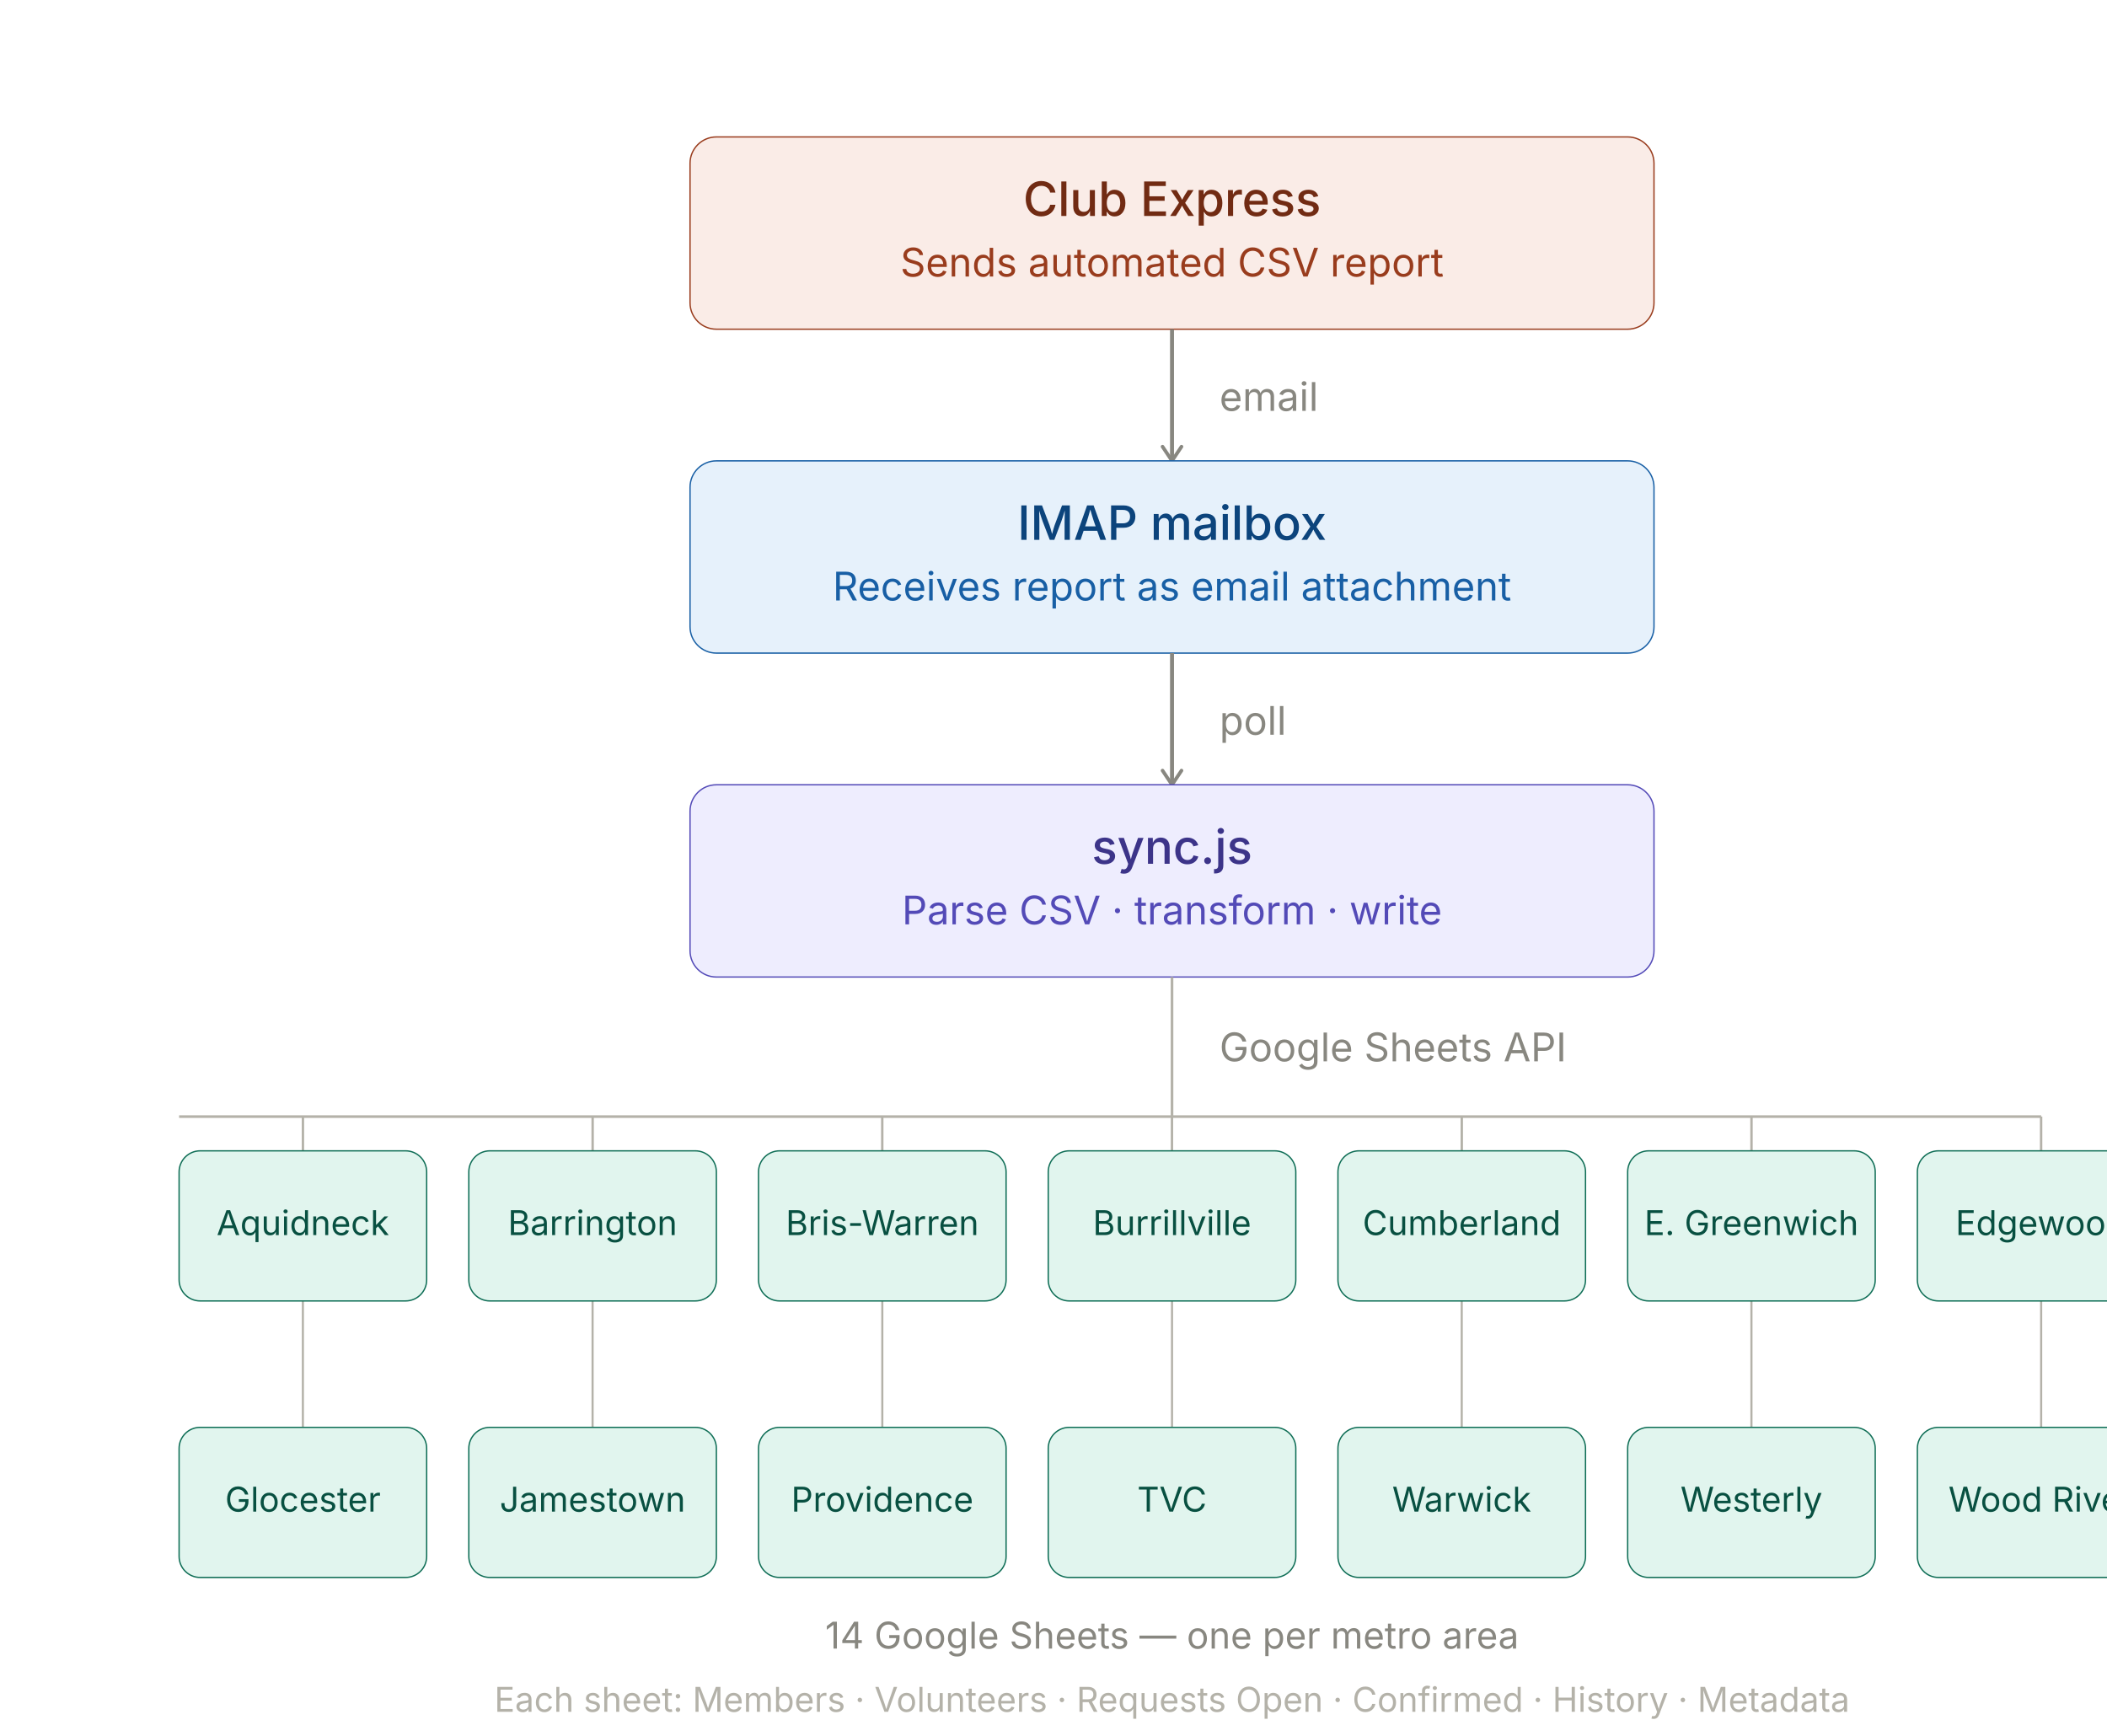
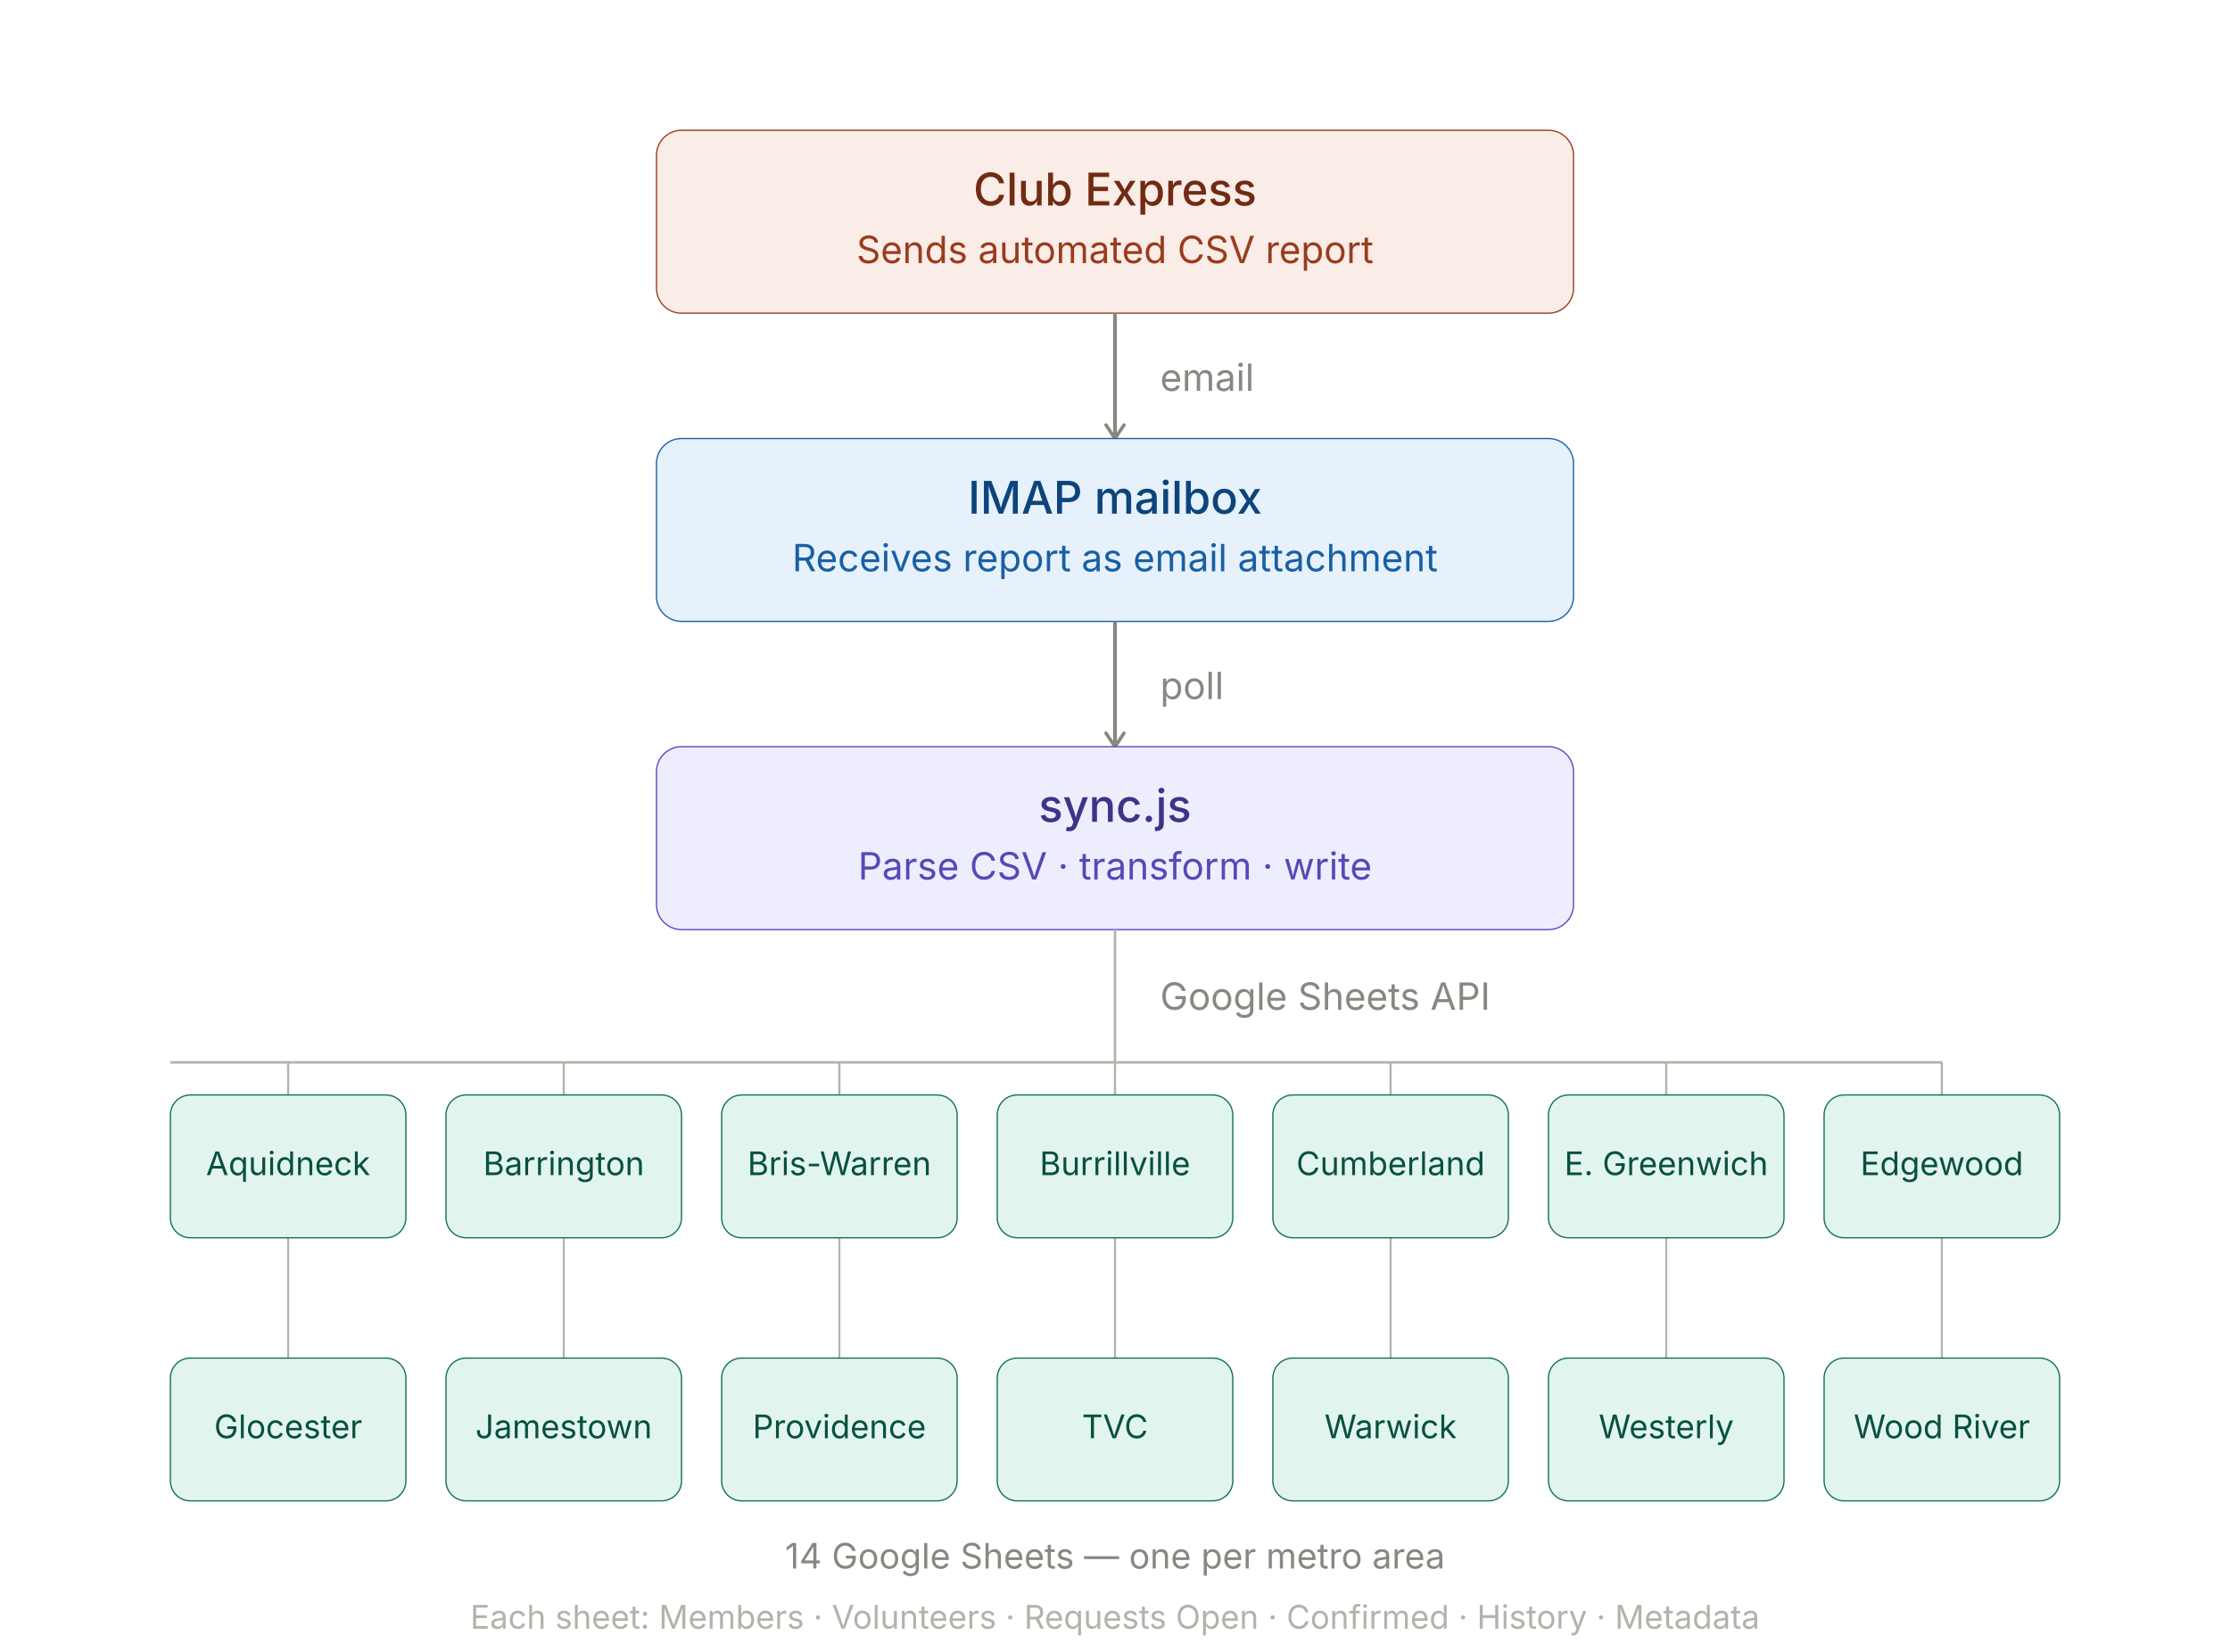
- <svg xmlns="http://www.w3.org/2000/svg" width="700" viewBox="0 0 800 659" font-family="ui-sans-serif, system-ui, -apple-system, sans-serif">
+ <svg xmlns="http://www.w3.org/2000/svg" width="890" viewBox="0 0 890 659" font-family="ui-sans-serif, system-ui, -apple-system, sans-serif">
  <defs>
    <marker id="arrow" viewBox="0 0 10 10" refX="8" refY="5" markerWidth="6" markerHeight="6" orient="auto-start-reverse">
      <path d="M2 1L8 5L2 9" fill="none" stroke="#888780" stroke-width="1.5" stroke-linecap="round" stroke-linejoin="round" />
    </marker>
  </defs>
  <rect x="262" y="52" width="366" height="73" rx="10" fill="#FAECE7" stroke="#993C1D" stroke-width="0.5" />
  <text x="445" y="82" text-anchor="middle" font-size="18" font-weight="500" fill="#712B13">Club Express</text>
  <text x="445" y="105" text-anchor="middle" font-size="15" fill="#993C1D">Sends automated CSV report</text>
  <line x1="445" y1="125" x2="445" y2="175" stroke="#888780" stroke-width="1.5" marker-end="url(#arrow)" />
  <text x="463" y="156" font-size="15" fill="#888780">email</text>
  <rect x="262" y="175" width="366" height="73" rx="10" fill="#E6F1FB" stroke="#185FA5" stroke-width="0.5" />
  <text x="445" y="205" text-anchor="middle" font-size="18" font-weight="500" fill="#0C447C">IMAP mailbox</text>
  <text x="445" y="228" text-anchor="middle" font-size="15" fill="#185FA5">Receives report as email attachment</text>
  <line x1="445" y1="248" x2="445" y2="298" stroke="#888780" stroke-width="1.5" marker-end="url(#arrow)" />
  <text x="463" y="279" font-size="15" fill="#888780">poll</text>
  <rect x="262" y="298" width="366" height="73" rx="10" fill="#EEEDFE" stroke="#534AB7" stroke-width="0.5" />
  <text x="445" y="328" text-anchor="middle" font-size="18" font-weight="500" fill="#3C3489">sync.js</text>
  <text x="445" y="351" text-anchor="middle" font-size="15" fill="#534AB7">Parse CSV · transform · write</text>
  <line x1="445" y1="371" x2="445" y2="424" stroke="#B4B2A9" stroke-width="1" />
  <text x="463" y="403" font-size="15" fill="#888780">Google Sheets API</text>
  <line x1="68" y1="424" x2="775" y2="424" stroke="#B4B2A9" stroke-width="1" />
  <line x1="115" y1="424" x2="115" y2="437" stroke="#B4B2A9" stroke-width="0.8" />
  <line x1="225" y1="424" x2="225" y2="437" stroke="#B4B2A9" stroke-width="0.8" />
  <line x1="335" y1="424" x2="335" y2="437" stroke="#B4B2A9" stroke-width="0.8" />
  <line x1="445" y1="424" x2="445" y2="437" stroke="#B4B2A9" stroke-width="0.8" />
  <line x1="555" y1="424" x2="555" y2="437" stroke="#B4B2A9" stroke-width="0.8" />
  <line x1="665" y1="424" x2="665" y2="437" stroke="#B4B2A9" stroke-width="0.8" />
  <line x1="775" y1="424" x2="775" y2="437" stroke="#B4B2A9" stroke-width="0.8" />
  <line x1="115" y1="424" x2="115" y2="542" stroke="#B4B2A9" stroke-width="0.8" />
  <line x1="225" y1="424" x2="225" y2="542" stroke="#B4B2A9" stroke-width="0.8" />
  <line x1="335" y1="424" x2="335" y2="542" stroke="#B4B2A9" stroke-width="0.8" />
  <line x1="445" y1="424" x2="445" y2="542" stroke="#B4B2A9" stroke-width="0.8" />
  <line x1="555" y1="424" x2="555" y2="542" stroke="#B4B2A9" stroke-width="0.8" />
  <line x1="665" y1="424" x2="665" y2="542" stroke="#B4B2A9" stroke-width="0.8" />
  <line x1="775" y1="424" x2="775" y2="542" stroke="#B4B2A9" stroke-width="0.8" />
  <rect x="68" y="437" width="94" height="57" rx="8" fill="#E1F5EE" stroke="#0F6E56" stroke-width="0.5" />
  <text x="115" y="469" text-anchor="middle" font-size="13" fill="#085041">Aquidneck</text>
  <rect x="178" y="437" width="94" height="57" rx="8" fill="#E1F5EE" stroke="#0F6E56" stroke-width="0.5" />
  <text x="225" y="469" text-anchor="middle" font-size="13" fill="#085041">Barrington</text>
  <rect x="288" y="437" width="94" height="57" rx="8" fill="#E1F5EE" stroke="#0F6E56" stroke-width="0.5" />
  <text x="335" y="469" text-anchor="middle" font-size="13" fill="#085041">Bris-Warren</text>
  <rect x="398" y="437" width="94" height="57" rx="8" fill="#E1F5EE" stroke="#0F6E56" stroke-width="0.5" />
  <text x="445" y="469" text-anchor="middle" font-size="13" fill="#085041">Burrillville</text>
  <rect x="508" y="437" width="94" height="57" rx="8" fill="#E1F5EE" stroke="#0F6E56" stroke-width="0.5" />
  <text x="555" y="469" text-anchor="middle" font-size="13" fill="#085041">Cumberland</text>
  <rect x="618" y="437" width="94" height="57" rx="8" fill="#E1F5EE" stroke="#0F6E56" stroke-width="0.5" />
  <text x="665" y="469" text-anchor="middle" font-size="13" fill="#085041">E. Greenwich</text>
  <rect x="728" y="437" width="94" height="57" rx="8" fill="#E1F5EE" stroke="#0F6E56" stroke-width="0.5" />
  <text x="775" y="469" text-anchor="middle" font-size="13" fill="#085041">Edgewood</text>
  <rect x="68" y="542" width="94" height="57" rx="8" fill="#E1F5EE" stroke="#0F6E56" stroke-width="0.5" />
  <text x="115" y="574" text-anchor="middle" font-size="13" fill="#085041">Glocester</text>
  <rect x="178" y="542" width="94" height="57" rx="8" fill="#E1F5EE" stroke="#0F6E56" stroke-width="0.5" />
  <text x="225" y="574" text-anchor="middle" font-size="13" fill="#085041">Jamestown</text>
  <rect x="288" y="542" width="94" height="57" rx="8" fill="#E1F5EE" stroke="#0F6E56" stroke-width="0.5" />
  <text x="335" y="574" text-anchor="middle" font-size="13" fill="#085041">Providence</text>
  <rect x="398" y="542" width="94" height="57" rx="8" fill="#E1F5EE" stroke="#0F6E56" stroke-width="0.5" />
  <text x="445" y="574" text-anchor="middle" font-size="13" fill="#085041">TVC</text>
  <rect x="508" y="542" width="94" height="57" rx="8" fill="#E1F5EE" stroke="#0F6E56" stroke-width="0.5" />
  <text x="555" y="574" text-anchor="middle" font-size="13" fill="#085041">Warwick</text>
  <rect x="618" y="542" width="94" height="57" rx="8" fill="#E1F5EE" stroke="#0F6E56" stroke-width="0.5" />
  <text x="665" y="574" text-anchor="middle" font-size="13" fill="#085041">Westerly</text>
  <rect x="728" y="542" width="94" height="57" rx="8" fill="#E1F5EE" stroke="#0F6E56" stroke-width="0.5" />
  <text x="775" y="574" text-anchor="middle" font-size="13" fill="#085041">Wood River</text>
  <text x="445" y="626" text-anchor="middle" font-size="14" fill="#888780">14 Google Sheets — one per metro area</text>
  <text x="445" y="650" text-anchor="middle" font-size="13" fill="#B4B2A9">Each sheet: Members · Volunteers · Requests Open · Confirmed · History · Metadata</text>
</svg>
